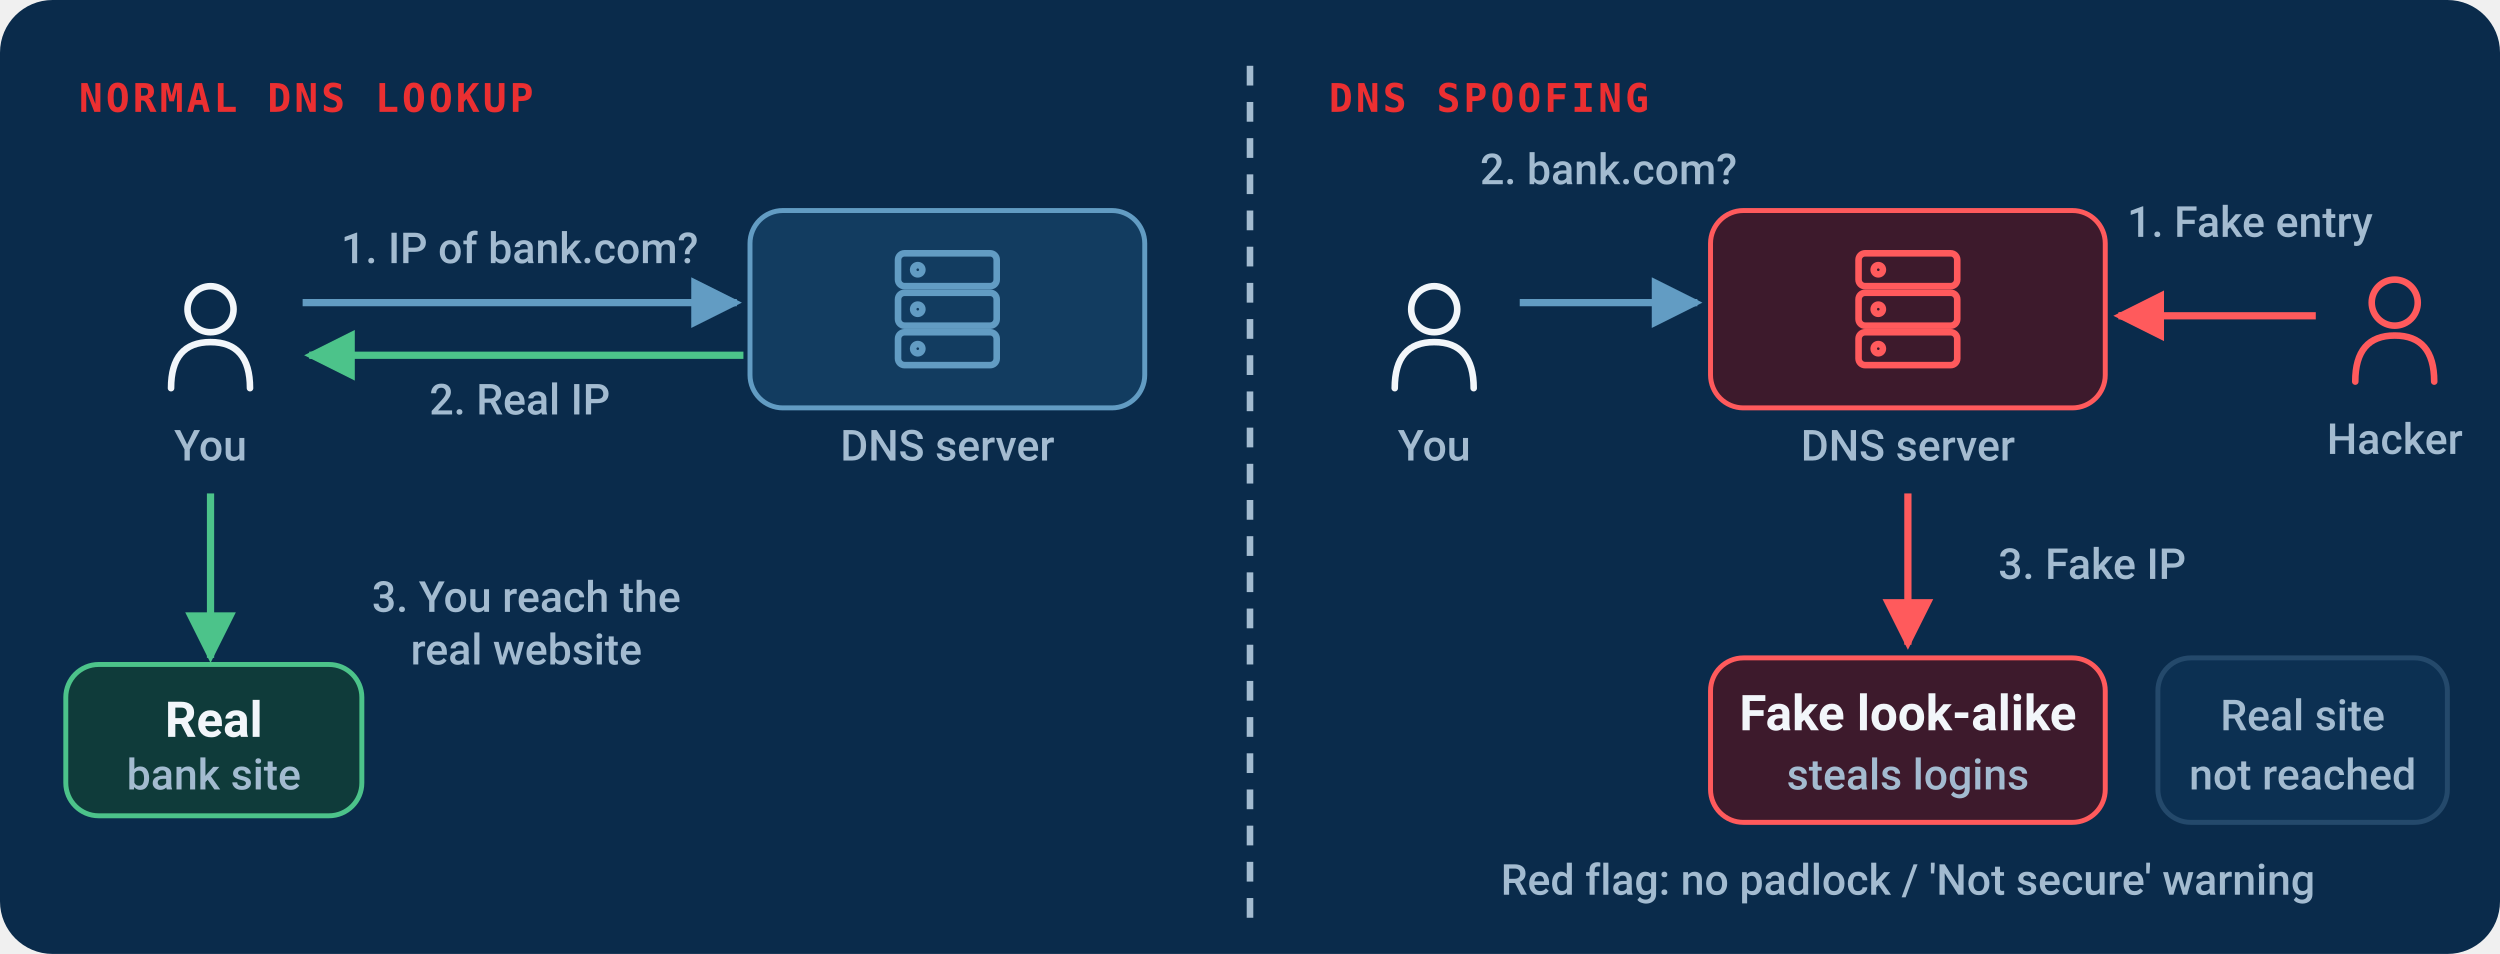
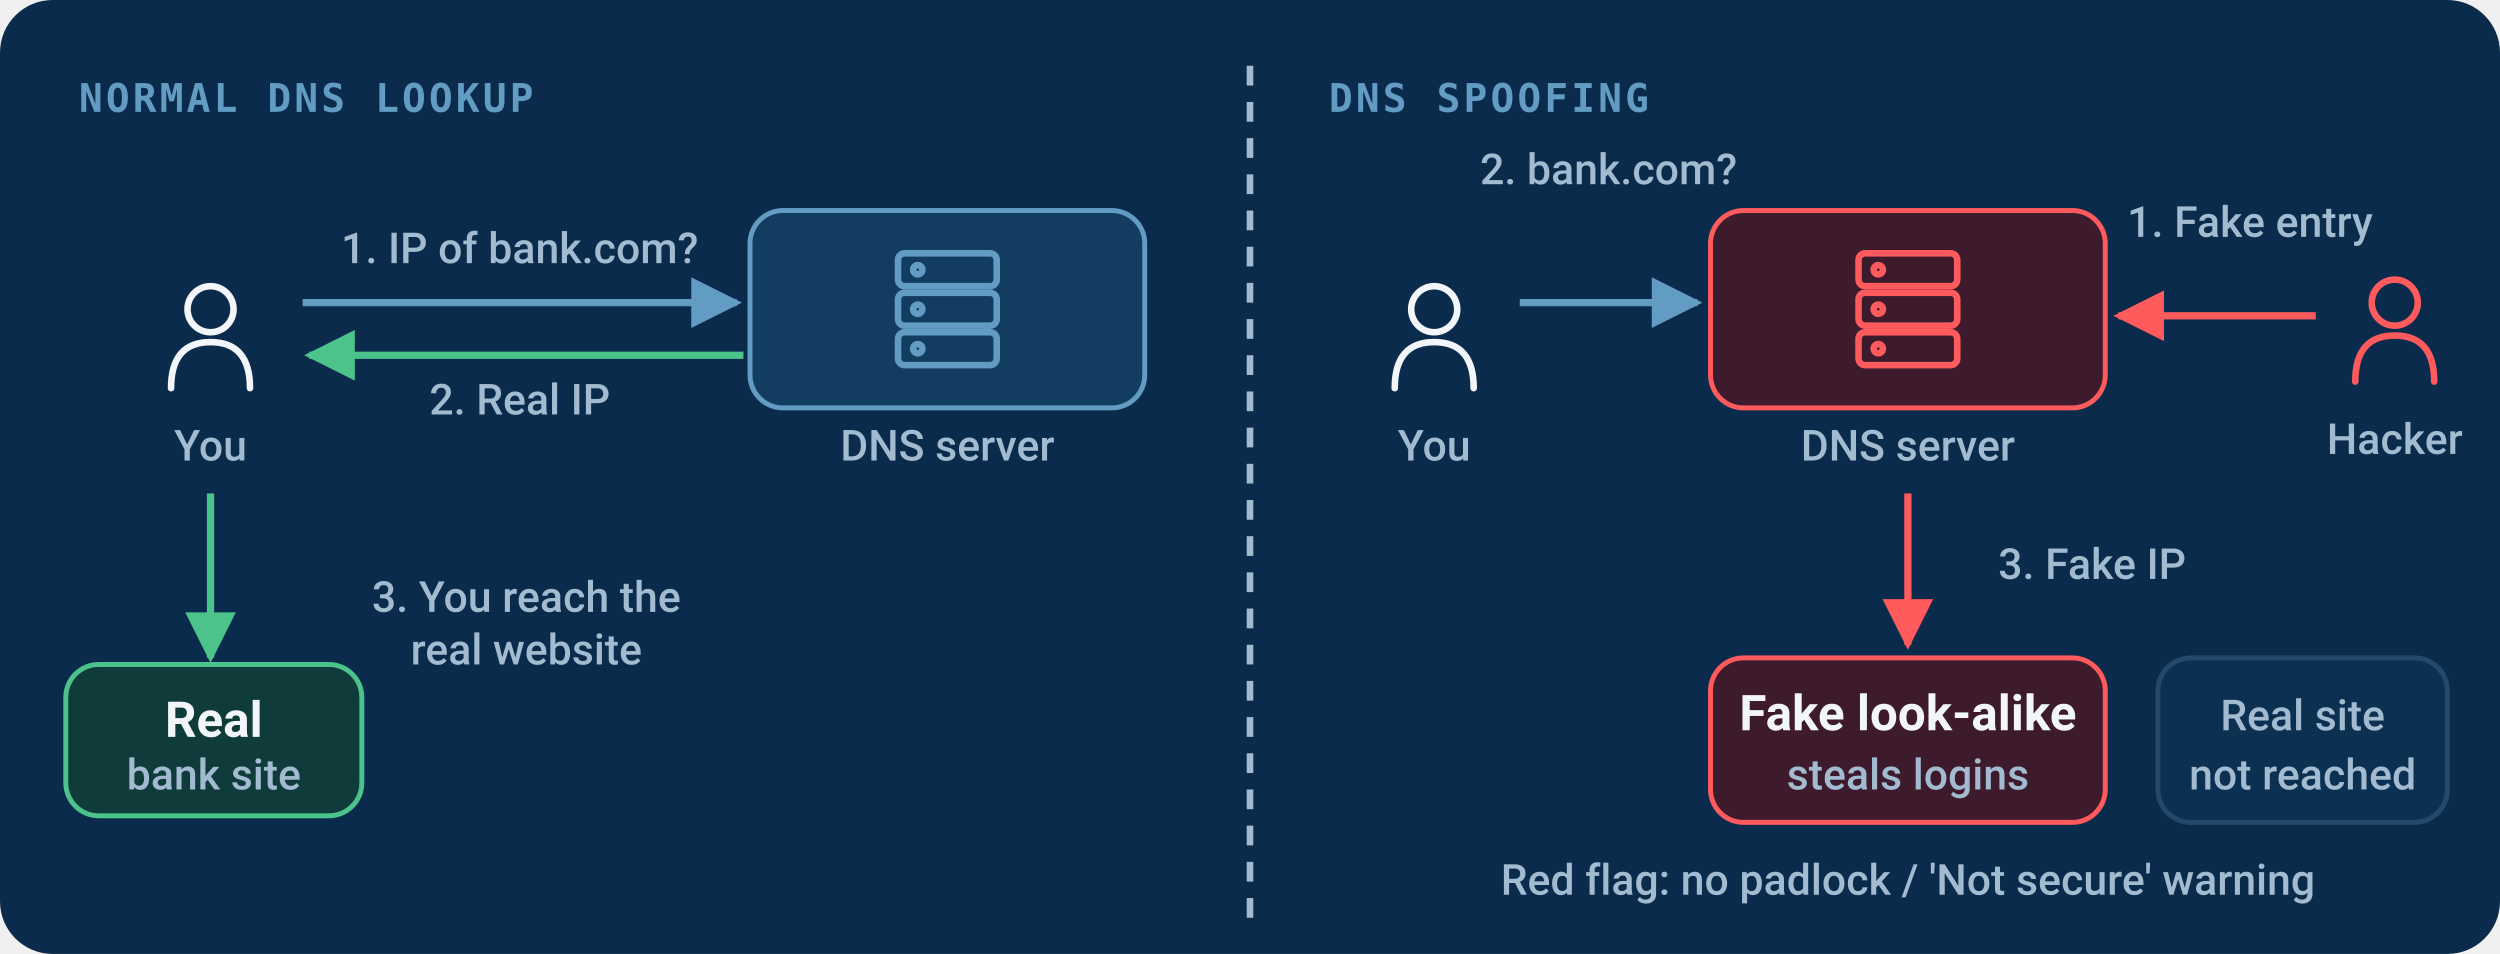
<svg xmlns="http://www.w3.org/2000/svg" viewBox="0 0 760 290" width="760" height="290" role="img" aria-labelledby="t d">
  <style>
.bg{fill:#0a2b4b}
.t{font:600 15px system-ui,-apple-system,'Segoe UI',Roboto,sans-serif;fill:#f2f6fa}
.tb{font:700 17px system-ui,-apple-system,'Segoe UI',Roboto,sans-serif;fill:#f2f6fa}
.s{font:500 13px system-ui,-apple-system,'Segoe UI',Roboto,sans-serif;fill:#a3bbd0}
.m{font:600 13px ui-monospace,Menlo,Consolas,monospace;fill:#f2f6fa}
- .h{font:700 12px ui-monospace,Menlo,Consolas,monospace;fill:#eb2f31;letter-spacing:.08em}
+ .h{font:700 12px ui-monospace,Menlo,Consolas,monospace;fill:#629cc3;letter-spacing:.08em}
.w{fill:#ffffff}
.box{fill:#0f3557;stroke:#2c5a80;stroke-width:1.5}
.acc{fill:#123c60;stroke:#629cc3;stroke-width:1.5}
.bad{fill:#3d1a2c;stroke:#ff5a5c;stroke-width:1.5}
.good{fill:#0f3b3a;stroke:#4cc38a;stroke-width:1.5}
.amb{fill:#33301f;stroke:#f2b544;stroke-width:1.5}
.dim{fill:#0c3052;stroke:#24496b;stroke-width:1.5}
- .solid-acc{fill:#629cc3}.solid-bad{fill:#eb2f31}.solid-good{fill:#2f9a5f}.solid-amb{fill:#c98f22}.solid-ink{fill:#f2f6fa}
+ .solid-acc{fill:#629cc3}.solid-bad{fill:#3f7aa3}.solid-good{fill:#2f9a5f}.solid-amb{fill:#c98f22}.solid-ink{fill:#f2f6fa}
.ln{stroke:#a3bbd0;stroke-width:2;fill:none}
.ln-acc{stroke:#629cc3;stroke-width:2.2;fill:none}
.ln-bad{stroke:#ff5a5c;stroke-width:2.2;fill:none}
.ln-good{stroke:#4cc38a;stroke-width:2.2;fill:none}
.dash{stroke-dasharray:6 5}
.tx-acc{fill:#629cc3}.tx-bad{fill:#ff5a5c}.tx-good{fill:#4cc38a}.tx-amb{fill:#f2b544}
.ic{fill:none;stroke:#f2f6fa;stroke-width:2;stroke-linecap:round;stroke-linejoin:round}
.ic-bad{fill:none;stroke:#ff5a5c;stroke-width:2;stroke-linecap:round;stroke-linejoin:round}
.ic-acc{fill:none;stroke:#629cc3;stroke-width:2;stroke-linecap:round;stroke-linejoin:round}
.mk-ln{fill:#a3bbd0}.mk-acc{fill:#629cc3}.mk-bad{fill:#ff5a5c}.mk-good{fill:#4cc38a}
</style>
  <defs>
    <marker id="a-ln" viewBox="0 0 10 10" refX="9" refY="5" markerWidth="7" markerHeight="7" orient="auto-start-reverse">
      <path d="M0 0 10 5 0 10z" class="mk-ln" />
    </marker>
    <marker id="a-acc" viewBox="0 0 10 10" refX="9" refY="5" markerWidth="7" markerHeight="7" orient="auto-start-reverse">
      <path d="M0 0 10 5 0 10z" class="mk-acc" />
    </marker>
    <marker id="a-bad" viewBox="0 0 10 10" refX="9" refY="5" markerWidth="7" markerHeight="7" orient="auto-start-reverse">
      <path d="M0 0 10 5 0 10z" class="mk-bad" />
    </marker>
    <marker id="a-good" viewBox="0 0 10 10" refX="9" refY="5" markerWidth="7" markerHeight="7" orient="auto-start-reverse">
      <path d="M0 0 10 5 0 10z" class="mk-good" />
    </marker>
  </defs>
  <rect class="bg" width="760" height="290" rx="16" />
  <text x="24" y="34" class="h" text-anchor="start">NORMAL DNS LOOKUP</text>
  <circle cx="64" cy="94" r="7" class="ic" />
  <path d="M52 118 q0 -14 12 -14 q12 0 12 14" class="ic" />
  <text x="64" y="140" class="s" text-anchor="middle">You</text>
  <path d="M92 92 L224 92" class="ln-acc" marker-end="url(#a-acc)" />
  <text x="158" y="80" class="s" text-anchor="middle">1. IP of bank.com?</text>
  <rect x="228" y="64" width="120" height="60" rx="10" class="acc" />
  <rect x="273" y="77" width="30" height="10" rx="2" class="ic-acc" />
  <circle cx="279" cy="82" r="1.4" class="ic-acc" />
  <rect x="273" y="89" width="30" height="10" rx="2" class="ic-acc" />
  <circle cx="279" cy="94" r="1.4" class="ic-acc" />
  <rect x="273" y="101" width="30" height="10" rx="2" class="ic-acc" />
  <circle cx="279" cy="106" r="1.4" class="ic-acc" />
  <text x="288" y="140" class="s" text-anchor="middle">DNS server</text>
  <path d="M226 108 L94 108" class="ln-good" marker-end="url(#a-good)" />
  <text x="158" y="126" class="s" text-anchor="middle">2. Real IP</text>
  <path d="M64 150 L64 200" class="ln-good" marker-end="url(#a-good)" />
  <rect x="20" y="202" width="90" height="46" rx="10" class="good" />
  <text x="65" y="224" class="t" text-anchor="middle">Real</text>
  <text x="65" y="240" class="s" text-anchor="middle">bank site</text>
  <text x="160" y="186" class="s" text-anchor="middle">3. You reach the</text>
  <text x="160" y="202" class="s" text-anchor="middle">real website</text>
  <path d="M380 20 V280" class="ln dash" />
  <text x="404" y="34" class="h" text-anchor="start">DNS SPOOFING</text>
  <circle cx="728" cy="92" r="7" class="ic-bad" />
  <path d="M716 116 q0 -14 12 -14 q12 0 12 14" class="ic-bad" />
  <text x="728" y="138" class="s" text-anchor="middle">Hacker</text>
  <path d="M704 96 L644 96" class="ln-bad" marker-end="url(#a-bad)" />
  <text x="684" y="72" class="s" text-anchor="middle">1. Fake entry</text>
  <rect x="520" y="64" width="120" height="60" rx="10" class="bad" />
  <rect x="565" y="77" width="30" height="10" rx="2" class="ic-bad" />
  <circle cx="571" cy="82" r="1.4" class="ic-bad" />
  <rect x="565" y="89" width="30" height="10" rx="2" class="ic-bad" />
  <circle cx="571" cy="94" r="1.4" class="ic-bad" />
  <rect x="565" y="101" width="30" height="10" rx="2" class="ic-bad" />
  <circle cx="571" cy="106" r="1.4" class="ic-bad" />
  <text x="580" y="140" class="s" text-anchor="middle">DNS server</text>
  <circle cx="436" cy="94" r="7" class="ic" />
  <path d="M424 118 q0 -14 12 -14 q12 0 12 14" class="ic" />
  <text x="436" y="140" class="s" text-anchor="middle">You</text>
  <path d="M462 92 L516 92" class="ln-acc" marker-end="url(#a-acc)" />
  <text x="489" y="56" class="s" text-anchor="middle">2. bank.com?</text>
  <path d="M580 150 L580 196" class="ln-bad" marker-end="url(#a-bad)" />
  <text x="636" y="176" class="s" text-anchor="middle">3. Fake IP</text>
  <rect x="520" y="200" width="120" height="50" rx="10" class="bad" />
  <text x="580" y="222" class="t" text-anchor="middle">Fake look-alike</text>
  <text x="580" y="240" class="s" text-anchor="middle">steals logins</text>
  <rect x="656" y="200" width="88" height="50" rx="10" class="dim" />
  <text x="700" y="222" class="s" text-anchor="middle">Real site</text>
  <text x="700" y="240" class="s" text-anchor="middle">not reached</text>
  <text x="580" y="272" class="s" text-anchor="middle">Red flag: no padlock / 'Not secure' warning</text>
</svg>
